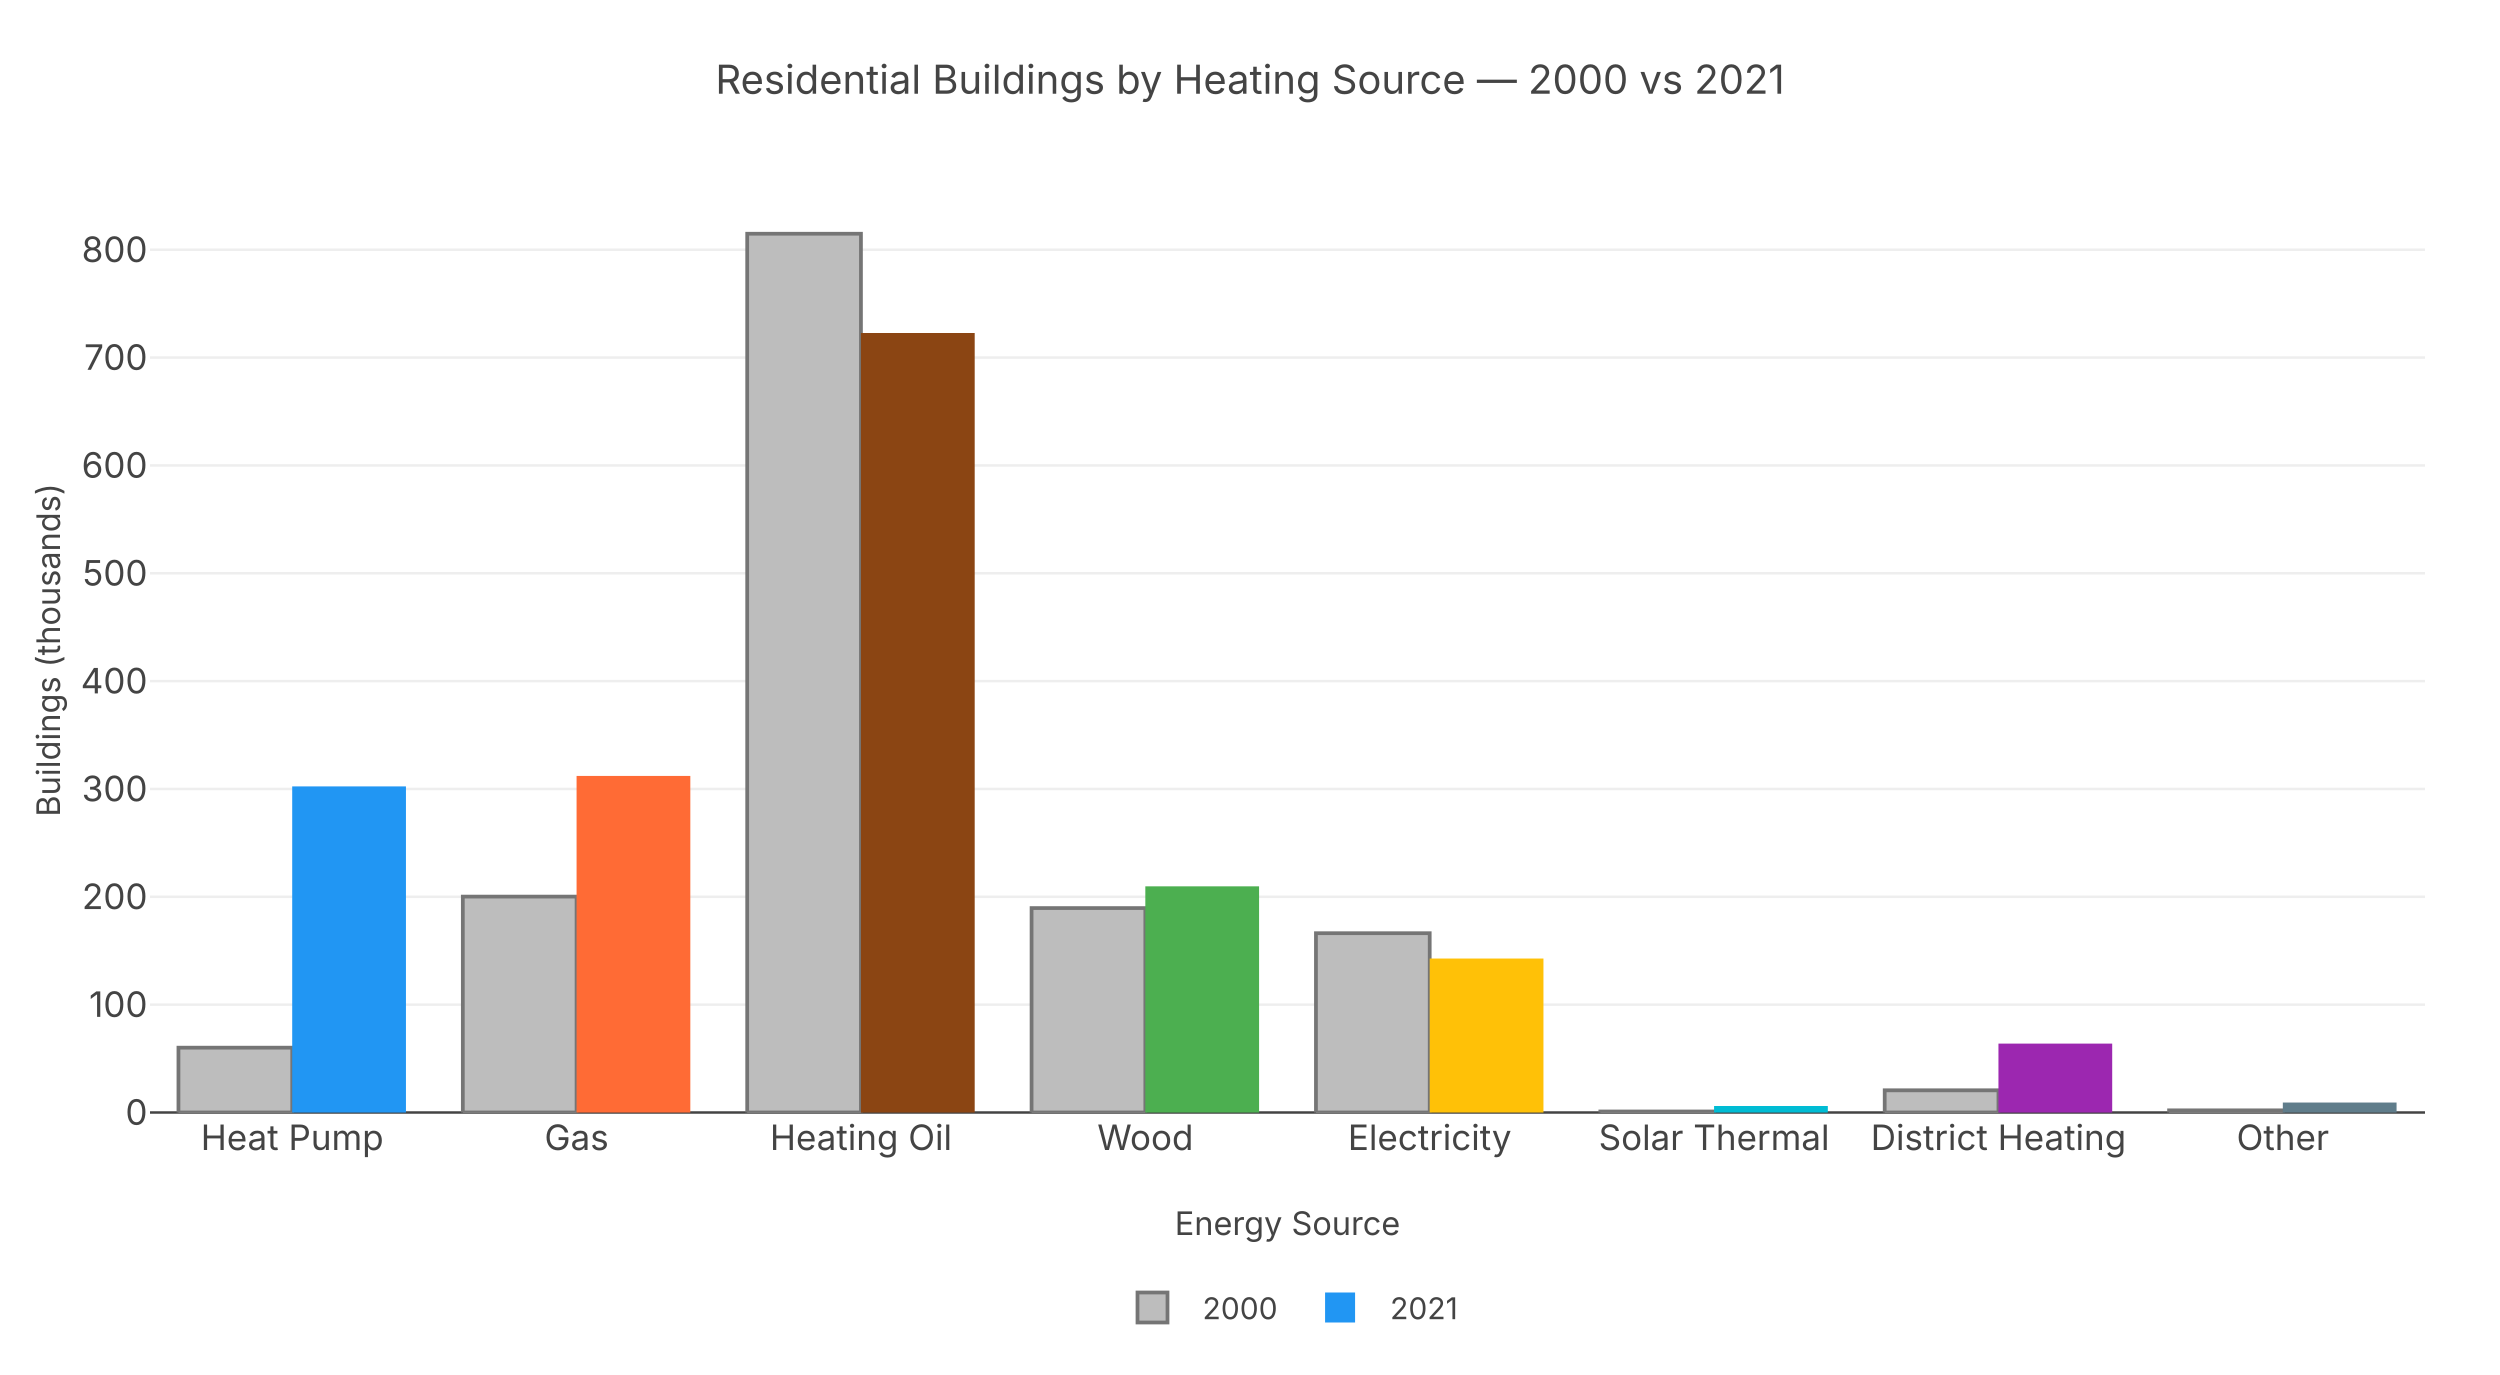
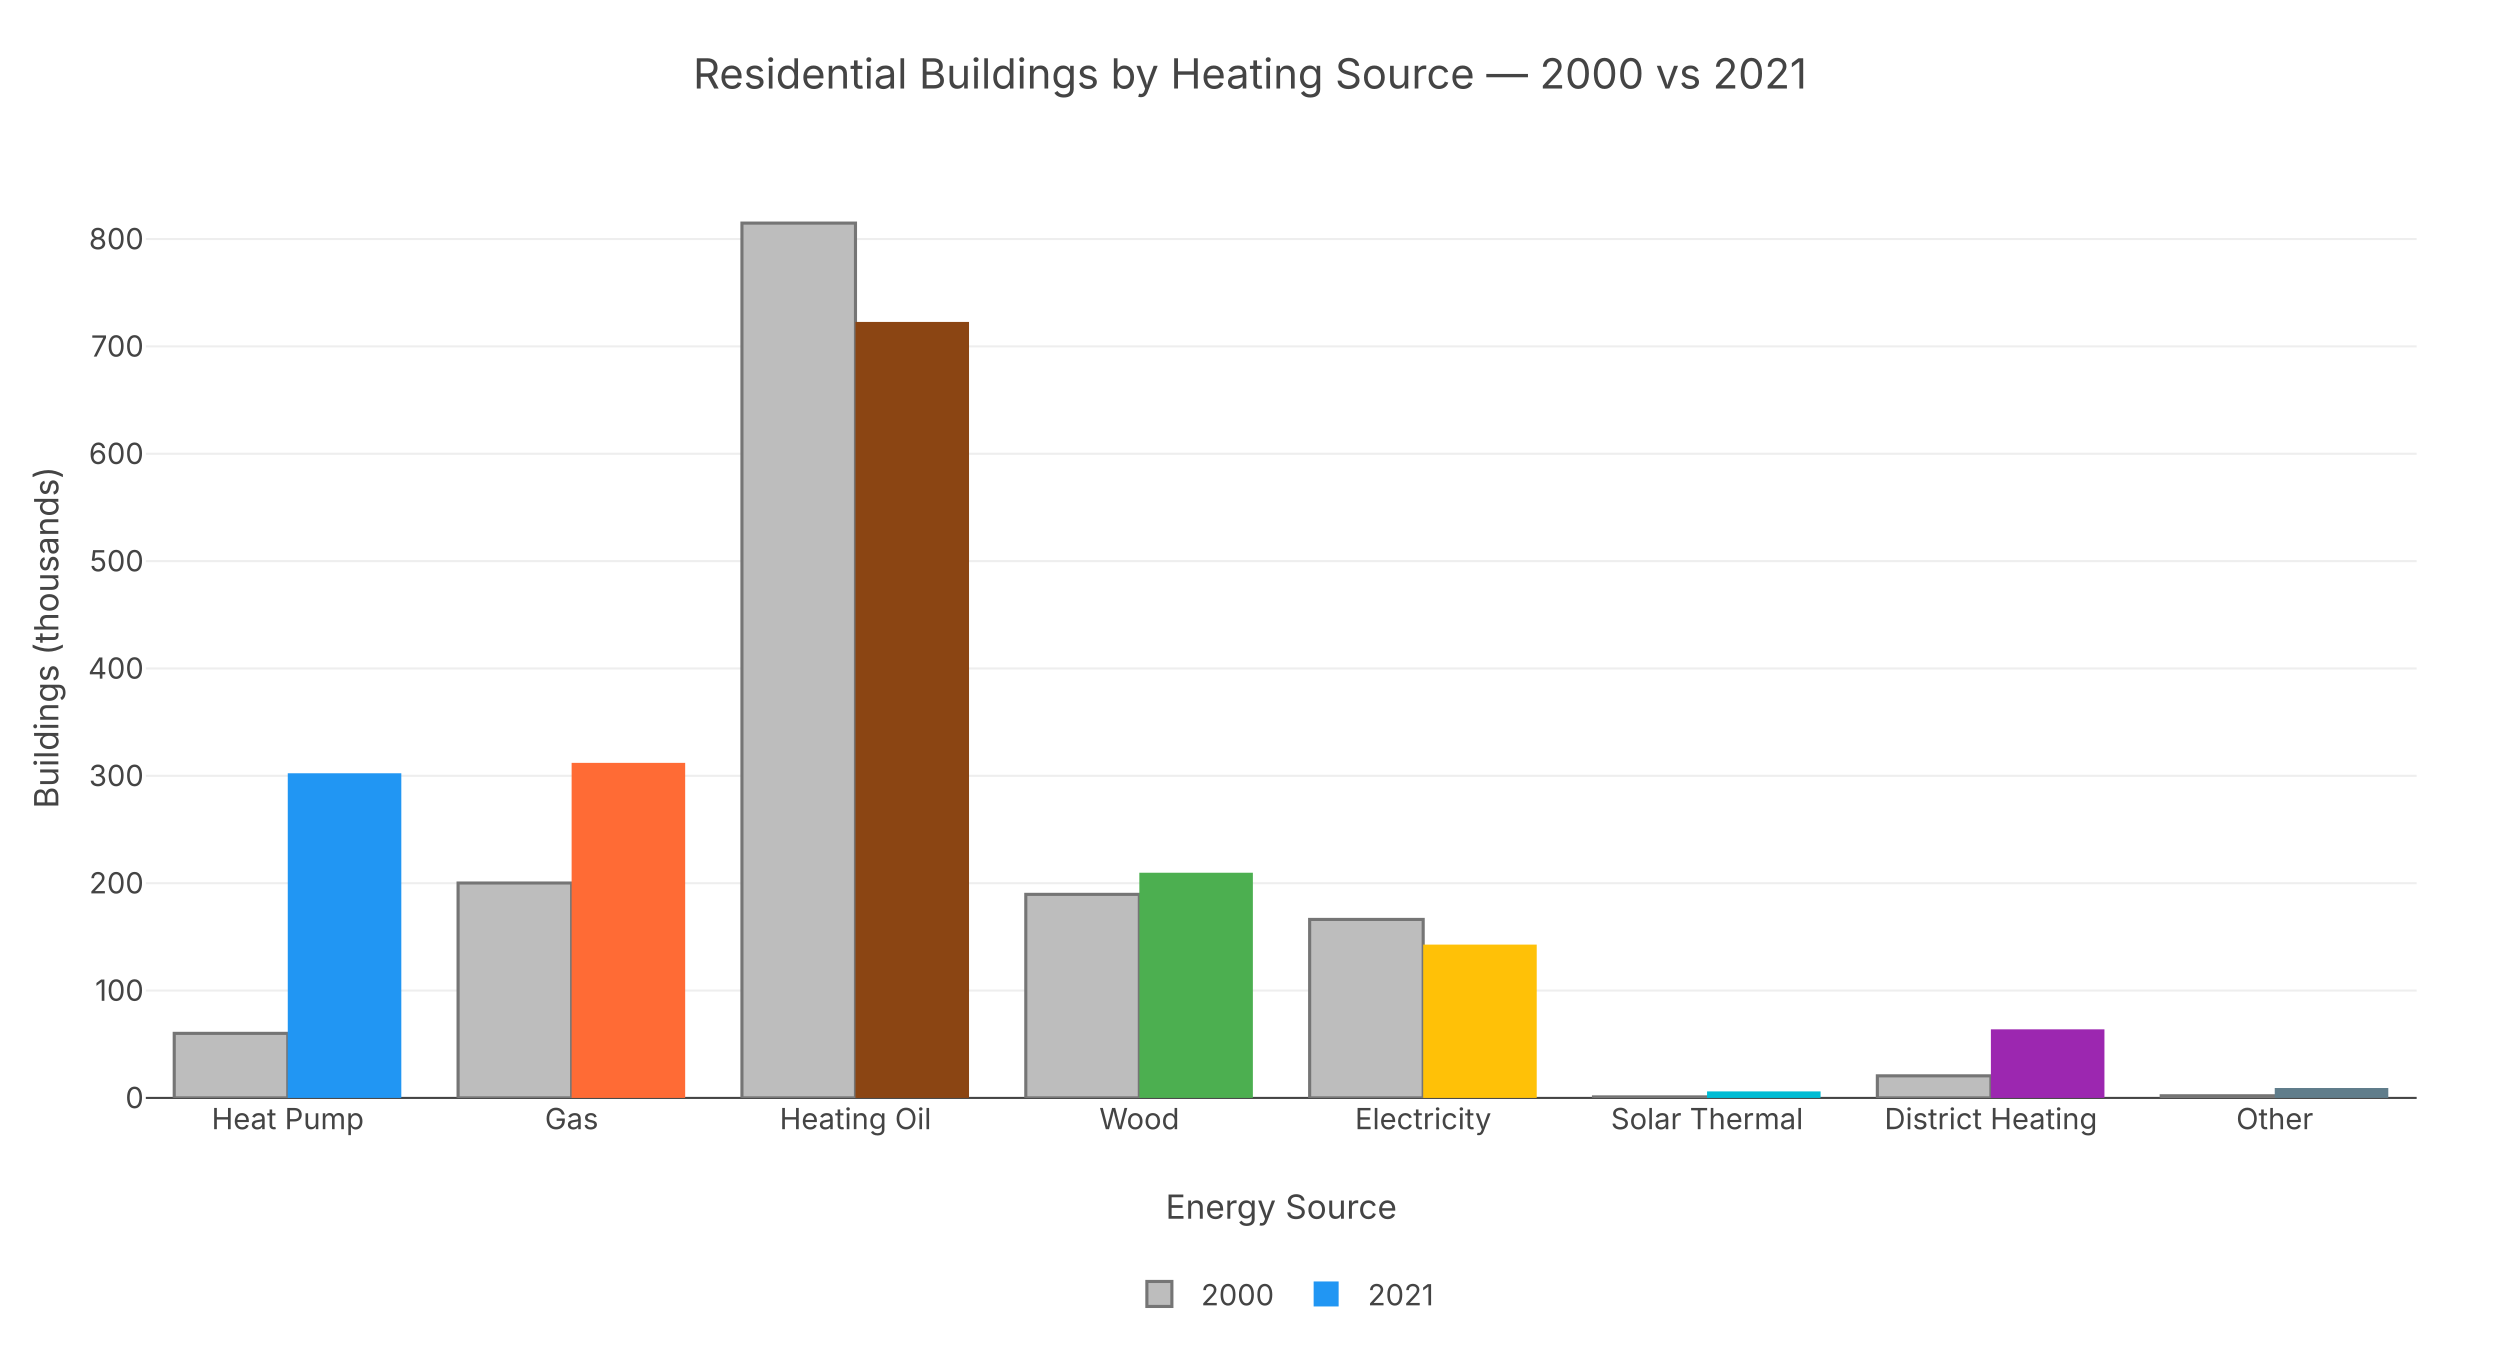
- <svg xmlns="http://www.w3.org/2000/svg" class="main-svg" width="1000" height="550" style="" viewBox="0 0 1000 550">
-   <rect x="0" y="0" width="1000" height="550" style="fill: rgb(255, 255, 255); fill-opacity: 1;" />
-   <defs id="defs-0169d4">
+ <svg xmlns="http://www.w3.org/2000/svg" class="main-svg" width="1200" height="650" style="" viewBox="0 0 1200 650">
+   <rect x="0" y="0" width="1200" height="650" style="fill: rgb(255, 255, 255); fill-opacity: 1;" />
+   <defs id="defs-857bff">
    <g class="clips">
-       <clipPath id="clip0169d4xyplot" class="plotclip">
-         <rect width="910" height="370" />
-       </clipPath>
-       <clipPath class="axesclip" id="clip0169d4x">
-         <rect x="60" y="0" width="910" height="550" />
-       </clipPath>
-       <clipPath class="axesclip" id="clip0169d4y">
-         <rect x="0" y="75" width="1000" height="370" />
-       </clipPath>
-       <clipPath class="axesclip" id="clip0169d4xy">
-         <rect x="60" y="75" width="910" height="370" />
+       <clipPath id="clip857bffxyplot" class="plotclip">
+         <rect width="1090" height="442" />
+       </clipPath>
+       <clipPath class="axesclip" id="clip857bffx">
+         <rect x="70" y="0" width="1090" height="650" />
+       </clipPath>
+       <clipPath class="axesclip" id="clip857bffy">
+         <rect x="0" y="85" width="1200" height="442" />
+       </clipPath>
+       <clipPath class="axesclip" id="clip857bffxy">
+         <rect x="70" y="85" width="1090" height="442" />
      </clipPath>
    </g>
    <g class="gradients" />
    <g class="patterns" />
  </defs>
  <g class="bglayer" />
  <g class="layer-below">
    <g class="imagelayer" />
    <g class="shapelayer" />
  </g>
  <g class="cartesianlayer">
    <g class="subplot xy">
      <g class="layer-subplot">
        <g class="shapelayer" />
        <g class="imagelayer" />
      </g>
      <g class="minor-gridlayer">
        <g class="x" />
        <g class="y" />
      </g>
      <g class="gridlayer">
        <g class="x" />
        <g class="y">
-           <path class="ygrid crisp" transform="translate(0,401.86)" d="M60,0h910" style="stroke: rgb(238, 238, 238); stroke-opacity: 1; stroke-width: 1px;" />
-           <path class="ygrid crisp" transform="translate(0,358.72)" d="M60,0h910" style="stroke: rgb(238, 238, 238); stroke-opacity: 1; stroke-width: 1px;" />
-           <path class="ygrid crisp" transform="translate(0,315.59)" d="M60,0h910" style="stroke: rgb(238, 238, 238); stroke-opacity: 1; stroke-width: 1px;" />
-           <path class="ygrid crisp" transform="translate(0,272.45)" d="M60,0h910" style="stroke: rgb(238, 238, 238); stroke-opacity: 1; stroke-width: 1px;" />
-           <path class="ygrid crisp" transform="translate(0,229.31)" d="M60,0h910" style="stroke: rgb(238, 238, 238); stroke-opacity: 1; stroke-width: 1px;" />
-           <path class="ygrid crisp" transform="translate(0,186.17)" d="M60,0h910" style="stroke: rgb(238, 238, 238); stroke-opacity: 1; stroke-width: 1px;" />
-           <path class="ygrid crisp" transform="translate(0,143.03)" d="M60,0h910" style="stroke: rgb(238, 238, 238); stroke-opacity: 1; stroke-width: 1px;" />
-           <path class="ygrid crisp" transform="translate(0,99.9)" d="M60,0h910" style="stroke: rgb(238, 238, 238); stroke-opacity: 1; stroke-width: 1px;" />
+           <path class="ygrid crisp" transform="translate(0,475.47)" d="M70,0h1090" style="stroke: rgb(238, 238, 238); stroke-opacity: 1; stroke-width: 1px;" />
+           <path class="ygrid crisp" transform="translate(0,423.94)" d="M70,0h1090" style="stroke: rgb(238, 238, 238); stroke-opacity: 1; stroke-width: 1px;" />
+           <path class="ygrid crisp" transform="translate(0,372.4)" d="M70,0h1090" style="stroke: rgb(238, 238, 238); stroke-opacity: 1; stroke-width: 1px;" />
+           <path class="ygrid crisp" transform="translate(0,320.87)" d="M70,0h1090" style="stroke: rgb(238, 238, 238); stroke-opacity: 1; stroke-width: 1px;" />
+           <path class="ygrid crisp" transform="translate(0,269.34)" d="M70,0h1090" style="stroke: rgb(238, 238, 238); stroke-opacity: 1; stroke-width: 1px;" />
+           <path class="ygrid crisp" transform="translate(0,217.81)" d="M70,0h1090" style="stroke: rgb(238, 238, 238); stroke-opacity: 1; stroke-width: 1px;" />
+           <path class="ygrid crisp" transform="translate(0,166.27)" d="M70,0h1090" style="stroke: rgb(238, 238, 238); stroke-opacity: 1; stroke-width: 1px;" />
+           <path class="ygrid crisp" transform="translate(0,114.74)" d="M70,0h1090" style="stroke: rgb(238, 238, 238); stroke-opacity: 1; stroke-width: 1px;" />
        </g>
      </g>
      <g class="zerolinelayer">
-         <path class="yzl zl crisp" transform="translate(0,445)" d="M60,0h910" style="stroke: rgb(68, 68, 68); stroke-opacity: 1; stroke-width: 1px;" />
+         <path class="yzl zl crisp" transform="translate(0,527)" d="M70,0h1090" style="stroke: rgb(68, 68, 68); stroke-opacity: 1; stroke-width: 1px;" />
      </g>
      <g class="layer-between">
        <g class="shapelayer" />
        <g class="imagelayer" />
      </g>
      <path class="xlines-below" />
      <path class="ylines-below" />
      <g class="overlines-below" />
      <g class="xaxislayer-below" />
      <g class="yaxislayer-below" />
      <g class="overaxes-below" />
      <g class="overplot">
-         <g class="xy" transform="translate(60,75)" clip-path="url(#clip0169d4xyplot)">
+         <g class="xy" transform="translate(70,85)" clip-path="url(#clip857bffxyplot)">
          <g class="barlayer mlayer">
            <g class="trace bars" style="opacity: 1;">
              <g class="points">
                <g class="point">
-                   <path d="M11.38,370V344.07H56.88V370Z" style="vector-effect: none; opacity: 1; stroke-width: 1.5px; fill: rgb(189, 189, 189); fill-opacity: 1; stroke: rgb(117, 117, 117); stroke-opacity: 1;" />
-                 </g>
-                 <g class="point">
-                   <path d="M125.13,370V283.64H170.63V370Z" style="vector-effect: none; opacity: 1; stroke-width: 1.5px; fill: rgb(189, 189, 189); fill-opacity: 1; stroke: rgb(117, 117, 117); stroke-opacity: 1;" />
-                 </g>
-                 <g class="point">
-                   <path d="M238.88,370V18.5H284.38V370Z" style="vector-effect: none; opacity: 1; stroke-width: 1.5px; fill: rgb(189, 189, 189); fill-opacity: 1; stroke: rgb(117, 117, 117); stroke-opacity: 1;" />
-                 </g>
-                 <g class="point">
-                   <path d="M352.63,370V288.22H398.13V370Z" style="vector-effect: none; opacity: 1; stroke-width: 1.5px; fill: rgb(189, 189, 189); fill-opacity: 1; stroke: rgb(117, 117, 117); stroke-opacity: 1;" />
-                 </g>
-                 <g class="point">
-                   <path d="M466.38,370V298.28H511.88V370Z" style="vector-effect: none; opacity: 1; stroke-width: 1.5px; fill: rgb(189, 189, 189); fill-opacity: 1; stroke: rgb(117, 117, 117); stroke-opacity: 1;" />
-                 </g>
-                 <g class="point">
-                   <path d="M580.13,370V369.59H625.63V370Z" style="vector-effect: none; opacity: 1; stroke-width: 1.5px; fill: rgb(189, 189, 189); fill-opacity: 1; stroke: rgb(117, 117, 117); stroke-opacity: 1;" />
-                 </g>
-                 <g class="point">
-                   <path d="M693.88,370V361.12H739.38V370Z" style="vector-effect: none; opacity: 1; stroke-width: 1.5px; fill: rgb(189, 189, 189); fill-opacity: 1; stroke: rgb(117, 117, 117); stroke-opacity: 1;" />
-                 </g>
-                 <g class="point">
-                   <path d="M807.63,370V369.13H853.13V370Z" style="vector-effect: none; opacity: 1; stroke-width: 1.5px; fill: rgb(189, 189, 189); fill-opacity: 1; stroke: rgb(117, 117, 117); stroke-opacity: 1;" />
+                   <path d="M13.63,442V411.02H68.13V442Z" style="vector-effect: none; opacity: 1; stroke-width: 1.5px; fill: rgb(189, 189, 189); fill-opacity: 1; stroke: rgb(117, 117, 117); stroke-opacity: 1;" />
+                 </g>
+                 <g class="point">
+                   <path d="M149.88,442V338.84H204.38V442Z" style="vector-effect: none; opacity: 1; stroke-width: 1.5px; fill: rgb(189, 189, 189); fill-opacity: 1; stroke: rgb(117, 117, 117); stroke-opacity: 1;" />
+                 </g>
+                 <g class="point">
+                   <path d="M286.13,442V22.1H340.63V442Z" style="vector-effect: none; opacity: 1; stroke-width: 1.5px; fill: rgb(189, 189, 189); fill-opacity: 1; stroke: rgb(117, 117, 117); stroke-opacity: 1;" />
+                 </g>
+                 <g class="point">
+                   <path d="M422.38,442V344.31H476.88V442Z" style="vector-effect: none; opacity: 1; stroke-width: 1.5px; fill: rgb(189, 189, 189); fill-opacity: 1; stroke: rgb(117, 117, 117); stroke-opacity: 1;" />
+                 </g>
+                 <g class="point">
+                   <path d="M558.63,442V356.33H613.13V442Z" style="vector-effect: none; opacity: 1; stroke-width: 1.5px; fill: rgb(189, 189, 189); fill-opacity: 1; stroke: rgb(117, 117, 117); stroke-opacity: 1;" />
+                 </g>
+                 <g class="point">
+                   <path d="M694.88,442V441.51H749.38V442Z" style="vector-effect: none; opacity: 1; stroke-width: 1.5px; fill: rgb(189, 189, 189); fill-opacity: 1; stroke: rgb(117, 117, 117); stroke-opacity: 1;" />
+                 </g>
+                 <g class="point">
+                   <path d="M831.13,442V431.39H885.63V442Z" style="vector-effect: none; opacity: 1; stroke-width: 1.5px; fill: rgb(189, 189, 189); fill-opacity: 1; stroke: rgb(117, 117, 117); stroke-opacity: 1;" />
+                 </g>
+                 <g class="point">
+                   <path d="M967.38,442V440.96H1021.88V442Z" style="vector-effect: none; opacity: 1; stroke-width: 1.5px; fill: rgb(189, 189, 189); fill-opacity: 1; stroke: rgb(117, 117, 117); stroke-opacity: 1;" />
                </g>
              </g>
            </g>
            <g class="trace bars" style="opacity: 1;">
              <g class="points">
                <g class="point">
-                   <path d="M56.88,370V239.56H102.38V370Z" style="vector-effect: none; opacity: 1; stroke-width: 0px; fill: rgb(33, 150, 243); fill-opacity: 1;" />
-                 </g>
-                 <g class="point">
-                   <path d="M170.63,370V235.37H216.13V370Z" style="vector-effect: none; opacity: 1; stroke-width: 0px; fill: rgb(255, 107, 53); fill-opacity: 1;" />
-                 </g>
-                 <g class="point">
-                   <path d="M284.38,370V58.21H329.88V370Z" style="vector-effect: none; opacity: 1; stroke-width: 0px; fill: rgb(139, 69, 19); fill-opacity: 1;" />
-                 </g>
-                 <g class="point">
-                   <path d="M398.13,370V279.52H443.63V370Z" style="vector-effect: none; opacity: 1; stroke-width: 0px; fill: rgb(76, 175, 80); fill-opacity: 1;" />
-                 </g>
-                 <g class="point">
-                   <path d="M511.88,370V308.4H557.38V370Z" style="vector-effect: none; opacity: 1; stroke-width: 0px; fill: rgb(255, 193, 7); fill-opacity: 1;" />
-                 </g>
-                 <g class="point">
-                   <path d="M625.63,370V367.39H671.13V370Z" style="vector-effect: none; opacity: 1; stroke-width: 0px; fill: rgb(0, 188, 212); fill-opacity: 1;" />
-                 </g>
-                 <g class="point">
-                   <path d="M739.38,370V342.45H784.88V370Z" style="vector-effect: none; opacity: 1; stroke-width: 0px; fill: rgb(156, 39, 176); fill-opacity: 1;" />
-                 </g>
-                 <g class="point">
-                   <path d="M853.13,370V366.01H898.63V370Z" style="vector-effect: none; opacity: 1; stroke-width: 0px; fill: rgb(96, 125, 139); fill-opacity: 1;" />
+                   <path d="M68.13,442V286.18H122.63V442Z" style="vector-effect: none; opacity: 1; stroke-width: 0px; fill: rgb(33, 150, 243); fill-opacity: 1;" />
+                 </g>
+                 <g class="point">
+                   <path d="M204.38,442V281.17H258.88V442Z" style="vector-effect: none; opacity: 1; stroke-width: 0px; fill: rgb(255, 107, 53); fill-opacity: 1;" />
+                 </g>
+                 <g class="point">
+                   <path d="M340.63,442V69.54H395.13V442Z" style="vector-effect: none; opacity: 1; stroke-width: 0px; fill: rgb(139, 69, 19); fill-opacity: 1;" />
+                 </g>
+                 <g class="point">
+                   <path d="M476.88,442V333.91H531.38V442Z" style="vector-effect: none; opacity: 1; stroke-width: 0px; fill: rgb(76, 175, 80); fill-opacity: 1;" />
+                 </g>
+                 <g class="point">
+                   <path d="M613.13,442V368.41H667.63V442Z" style="vector-effect: none; opacity: 1; stroke-width: 0px; fill: rgb(255, 193, 7); fill-opacity: 1;" />
+                 </g>
+                 <g class="point">
+                   <path d="M749.38,442V438.88H803.88V442Z" style="vector-effect: none; opacity: 1; stroke-width: 0px; fill: rgb(0, 188, 212); fill-opacity: 1;" />
+                 </g>
+                 <g class="point">
+                   <path d="M885.63,442V409.09H940.13V442Z" style="vector-effect: none; opacity: 1; stroke-width: 0px; fill: rgb(156, 39, 176); fill-opacity: 1;" />
+                 </g>
+                 <g class="point">
+                   <path d="M1021.88,442V437.23H1076.38V442Z" style="vector-effect: none; opacity: 1; stroke-width: 0px; fill: rgb(96, 125, 139); fill-opacity: 1;" />
                </g>
              </g>
            </g>
          </g>
        </g>
      </g>
      <g class="zerolinelayer-above" />
      <path class="xlines-above crisp" d="M0,0" style="fill: none;" />
      <path class="ylines-above crisp" d="M0,0" style="fill: none;" />
      <g class="overlines-above" />
      <g class="xaxislayer-above">
        <g class="xtick">
-           <text text-anchor="middle" x="0" y="460" transform="translate(116.88,0)" style="font-family: Inter, Helvetica, Arial, sans-serif; font-size: 14px; fill: rgb(68, 68, 68); fill-opacity: 1; white-space: pre;">Heat Pump</text>
-         </g>
-         <g class="xtick">
-           <text text-anchor="middle" x="0" y="460" transform="translate(230.63,0)" style="font-family: Inter, Helvetica, Arial, sans-serif; font-size: 14px; fill: rgb(68, 68, 68); fill-opacity: 1; white-space: pre;">Gas</text>
-         </g>
-         <g class="xtick">
-           <text text-anchor="middle" x="0" y="460" transform="translate(344.38,0)" style="font-family: Inter, Helvetica, Arial, sans-serif; font-size: 14px; fill: rgb(68, 68, 68); fill-opacity: 1; white-space: pre;">Heating Oil</text>
-         </g>
-         <g class="xtick">
-           <text text-anchor="middle" x="0" y="460" transform="translate(458.13,0)" style="font-family: Inter, Helvetica, Arial, sans-serif; font-size: 14px; fill: rgb(68, 68, 68); fill-opacity: 1; white-space: pre;">Wood</text>
-         </g>
-         <g class="xtick">
-           <text text-anchor="middle" x="0" y="460" transform="translate(571.88,0)" style="font-family: Inter, Helvetica, Arial, sans-serif; font-size: 14px; fill: rgb(68, 68, 68); fill-opacity: 1; white-space: pre;">Electricity</text>
-         </g>
-         <g class="xtick">
-           <text text-anchor="middle" x="0" y="460" transform="translate(685.63,0)" style="font-family: Inter, Helvetica, Arial, sans-serif; font-size: 14px; fill: rgb(68, 68, 68); fill-opacity: 1; white-space: pre;">Solar Thermal</text>
-         </g>
-         <g class="xtick">
-           <text text-anchor="middle" x="0" y="460" transform="translate(799.38,0)" style="font-family: Inter, Helvetica, Arial, sans-serif; font-size: 14px; fill: rgb(68, 68, 68); fill-opacity: 1; white-space: pre;">District Heating</text>
-         </g>
-         <g class="xtick">
-           <text text-anchor="middle" x="0" y="460" transform="translate(913.13,0)" style="font-family: Inter, Helvetica, Arial, sans-serif; font-size: 14px; fill: rgb(68, 68, 68); fill-opacity: 1; white-space: pre;">Other</text>
+           <text text-anchor="middle" x="0" y="542" transform="translate(138.13,0)" style="font-family: Inter, Helvetica, Arial, sans-serif; font-size: 14px; fill: rgb(68, 68, 68); fill-opacity: 1; white-space: pre;">Heat Pump</text>
+         </g>
+         <g class="xtick">
+           <text text-anchor="middle" x="0" y="542" transform="translate(274.38,0)" style="font-family: Inter, Helvetica, Arial, sans-serif; font-size: 14px; fill: rgb(68, 68, 68); fill-opacity: 1; white-space: pre;">Gas</text>
+         </g>
+         <g class="xtick">
+           <text text-anchor="middle" x="0" y="542" transform="translate(410.63,0)" style="font-family: Inter, Helvetica, Arial, sans-serif; font-size: 14px; fill: rgb(68, 68, 68); fill-opacity: 1; white-space: pre;">Heating Oil</text>
+         </g>
+         <g class="xtick">
+           <text text-anchor="middle" x="0" y="542" transform="translate(546.88,0)" style="font-family: Inter, Helvetica, Arial, sans-serif; font-size: 14px; fill: rgb(68, 68, 68); fill-opacity: 1; white-space: pre;">Wood</text>
+         </g>
+         <g class="xtick">
+           <text text-anchor="middle" x="0" y="542" transform="translate(683.13,0)" style="font-family: Inter, Helvetica, Arial, sans-serif; font-size: 14px; fill: rgb(68, 68, 68); fill-opacity: 1; white-space: pre;">Electricity</text>
+         </g>
+         <g class="xtick">
+           <text text-anchor="middle" x="0" y="542" transform="translate(819.38,0)" style="font-family: Inter, Helvetica, Arial, sans-serif; font-size: 14px; fill: rgb(68, 68, 68); fill-opacity: 1; white-space: pre;">Solar Thermal</text>
+         </g>
+         <g class="xtick">
+           <text text-anchor="middle" x="0" y="542" transform="translate(955.63,0)" style="font-family: Inter, Helvetica, Arial, sans-serif; font-size: 14px; fill: rgb(68, 68, 68); fill-opacity: 1; white-space: pre;">District Heating</text>
+         </g>
+         <g class="xtick">
+           <text text-anchor="middle" x="0" y="542" transform="translate(1091.88,0)" style="font-family: Inter, Helvetica, Arial, sans-serif; font-size: 14px; fill: rgb(68, 68, 68); fill-opacity: 1; white-space: pre;">Other</text>
        </g>
      </g>
      <g class="yaxislayer-above">
        <g class="ytick">
-           <text text-anchor="end" x="59" y="4.9" transform="translate(0,445)" style="font-family: Inter, Helvetica, Arial, sans-serif; font-size: 14px; fill: rgb(68, 68, 68); fill-opacity: 1; white-space: pre;">0</text>
-         </g>
-         <g class="ytick">
-           <text text-anchor="end" x="59" y="4.9" style="font-family: Inter, Helvetica, Arial, sans-serif; font-size: 14px; fill: rgb(68, 68, 68); fill-opacity: 1; white-space: pre;" transform="translate(0,401.86)">100</text>
-         </g>
-         <g class="ytick">
-           <text text-anchor="end" x="59" y="4.9" style="font-family: Inter, Helvetica, Arial, sans-serif; font-size: 14px; fill: rgb(68, 68, 68); fill-opacity: 1; white-space: pre;" transform="translate(0,358.72)">200</text>
-         </g>
-         <g class="ytick">
-           <text text-anchor="end" x="59" y="4.9" style="font-family: Inter, Helvetica, Arial, sans-serif; font-size: 14px; fill: rgb(68, 68, 68); fill-opacity: 1; white-space: pre;" transform="translate(0,315.59)">300</text>
-         </g>
-         <g class="ytick">
-           <text text-anchor="end" x="59" y="4.9" style="font-family: Inter, Helvetica, Arial, sans-serif; font-size: 14px; fill: rgb(68, 68, 68); fill-opacity: 1; white-space: pre;" transform="translate(0,272.45)">400</text>
-         </g>
-         <g class="ytick">
-           <text text-anchor="end" x="59" y="4.9" style="font-family: Inter, Helvetica, Arial, sans-serif; font-size: 14px; fill: rgb(68, 68, 68); fill-opacity: 1; white-space: pre;" transform="translate(0,229.31)">500</text>
-         </g>
-         <g class="ytick">
-           <text text-anchor="end" x="59" y="4.9" style="font-family: Inter, Helvetica, Arial, sans-serif; font-size: 14px; fill: rgb(68, 68, 68); fill-opacity: 1; white-space: pre;" transform="translate(0,186.17)">600</text>
-         </g>
-         <g class="ytick">
-           <text text-anchor="end" x="59" y="4.9" style="font-family: Inter, Helvetica, Arial, sans-serif; font-size: 14px; fill: rgb(68, 68, 68); fill-opacity: 1; white-space: pre;" transform="translate(0,143.03)">700</text>
-         </g>
-         <g class="ytick">
-           <text text-anchor="end" x="59" y="4.9" style="font-family: Inter, Helvetica, Arial, sans-serif; font-size: 14px; fill: rgb(68, 68, 68); fill-opacity: 1; white-space: pre;" transform="translate(0,99.9)">800</text>
+           <text text-anchor="end" x="69" y="4.9" transform="translate(0,527)" style="font-family: Inter, Helvetica, Arial, sans-serif; font-size: 14px; fill: rgb(68, 68, 68); fill-opacity: 1; white-space: pre;">0</text>
+         </g>
+         <g class="ytick">
+           <text text-anchor="end" x="69" y="4.9" style="font-family: Inter, Helvetica, Arial, sans-serif; font-size: 14px; fill: rgb(68, 68, 68); fill-opacity: 1; white-space: pre;" transform="translate(0,475.47)">100</text>
+         </g>
+         <g class="ytick">
+           <text text-anchor="end" x="69" y="4.9" style="font-family: Inter, Helvetica, Arial, sans-serif; font-size: 14px; fill: rgb(68, 68, 68); fill-opacity: 1; white-space: pre;" transform="translate(0,423.94)">200</text>
+         </g>
+         <g class="ytick">
+           <text text-anchor="end" x="69" y="4.9" style="font-family: Inter, Helvetica, Arial, sans-serif; font-size: 14px; fill: rgb(68, 68, 68); fill-opacity: 1; white-space: pre;" transform="translate(0,372.4)">300</text>
+         </g>
+         <g class="ytick">
+           <text text-anchor="end" x="69" y="4.9" style="font-family: Inter, Helvetica, Arial, sans-serif; font-size: 14px; fill: rgb(68, 68, 68); fill-opacity: 1; white-space: pre;" transform="translate(0,320.87)">400</text>
+         </g>
+         <g class="ytick">
+           <text text-anchor="end" x="69" y="4.9" style="font-family: Inter, Helvetica, Arial, sans-serif; font-size: 14px; fill: rgb(68, 68, 68); fill-opacity: 1; white-space: pre;" transform="translate(0,269.34)">500</text>
+         </g>
+         <g class="ytick">
+           <text text-anchor="end" x="69" y="4.9" style="font-family: Inter, Helvetica, Arial, sans-serif; font-size: 14px; fill: rgb(68, 68, 68); fill-opacity: 1; white-space: pre;" transform="translate(0,217.81)">600</text>
+         </g>
+         <g class="ytick">
+           <text text-anchor="end" x="69" y="4.9" style="font-family: Inter, Helvetica, Arial, sans-serif; font-size: 14px; fill: rgb(68, 68, 68); fill-opacity: 1; white-space: pre;" transform="translate(0,166.27)">700</text>
+         </g>
+         <g class="ytick">
+           <text text-anchor="end" x="69" y="4.9" style="font-family: Inter, Helvetica, Arial, sans-serif; font-size: 14px; fill: rgb(68, 68, 68); fill-opacity: 1; white-space: pre;" transform="translate(0,114.74)">800</text>
        </g>
      </g>
      <g class="overaxes-above" />
    </g>
  </g>
  <g class="polarlayer" />
  <g class="smithlayer" />
  <g class="ternarylayer" />
  <g class="geolayer" />
  <g class="funnelarealayer" />
  <g class="pielayer" />
  <g class="iciclelayer" />
  <g class="treemaplayer" />
  <g class="sunburstlayer" />
  <g class="glimages" />
-   <defs id="topdefs-0169d4">
+   <defs id="topdefs-857bff">
    <g class="clips" />
-     <clipPath id="legend0169d4">
-       <rect width="148" height="29" x="0" y="0" />
+     <clipPath id="legend857bff">
+       <rect width="157" height="32" x="0" y="0" />
    </clipPath>
  </defs>
  <g class="layer-above">
    <g class="imagelayer" />
    <g class="shapelayer" />
  </g>
  <g class="infolayer">
-     <g class="legend" pointer-events="all" transform="translate(441,508.5)">
-       <rect class="bg" shape-rendering="crispEdges" style="stroke: rgb(68, 68, 68); stroke-opacity: 1; fill: rgb(255, 255, 255); fill-opacity: 1; stroke-width: 0px;" width="148" height="29" x="0" y="0" />
-       <g class="scrollbox" transform="" clip-path="url(#legend0169d4)">
+     <g class="legend" pointer-events="all" transform="translate(536.5,605.5)">
+       <rect class="bg" shape-rendering="crispEdges" style="stroke: rgb(68, 68, 68); stroke-opacity: 1; fill: rgb(255, 255, 255); fill-opacity: 1; stroke-width: 0px;" width="157" height="32" x="0" y="0" />
+       <g class="scrollbox" transform="" clip-path="url(#legend857bff)">
        <g class="groups">
-           <g class="traces" transform="translate(0,14.5)" style="opacity: 1;">
-             <text class="legendtext" text-anchor="start" x="40" y="4.68" style="font-family: Inter, Helvetica, Arial, sans-serif; font-size: 12px; fill: rgb(68, 68, 68); fill-opacity: 1; white-space: pre;">2000</text>
+           <g class="traces" transform="translate(0,15.6)" style="opacity: 1;">
+             <text class="legendtext" text-anchor="start" x="40" y="5.46" style="font-family: Inter, Helvetica, Arial, sans-serif; font-size: 14px; fill: rgb(68, 68, 68); fill-opacity: 1; white-space: pre;">2000</text>
            <g class="layers" style="opacity: 1;">
              <g class="legendfill" />
              <g class="legendlines" />
              <g class="legendsymbols">
                <g class="legendpoints">
                  <path class="legendundefined" d="M6,6H-6V-6H6Z" transform="translate(20,0)" style="stroke-width: 1.5px; fill: rgb(189, 189, 189); fill-opacity: 1; stroke: rgb(117, 117, 117); stroke-opacity: 1;" />
                </g>
              </g>
            </g>
-             <rect class="legendtoggle" x="0" y="-9.5" width="72.531" height="19" style="fill: rgb(0, 0, 0); fill-opacity: 0;" />
+             <rect class="legendtoggle" x="0" y="-10.6" width="77.547" height="21.2" style="fill: rgb(0, 0, 0); fill-opacity: 0;" />
          </g>
-           <g class="traces" transform="translate(75.03125,14.5)" style="opacity: 1;">
-             <text class="legendtext" text-anchor="start" x="40" y="4.68" style="font-family: Inter, Helvetica, Arial, sans-serif; font-size: 12px; fill: rgb(68, 68, 68); fill-opacity: 1; white-space: pre;">2021</text>
+           <g class="traces" transform="translate(80.04688,15.6)" style="opacity: 1;">
+             <text class="legendtext" text-anchor="start" x="40" y="5.46" style="font-family: Inter, Helvetica, Arial, sans-serif; font-size: 14px; fill: rgb(68, 68, 68); fill-opacity: 1; white-space: pre;">2021</text>
            <g class="layers" style="opacity: 1;">
              <g class="legendfill" />
              <g class="legendlines" />
              <g class="legendsymbols">
                <g class="legendpoints">
                  <path class="legendundefined" d="M6,6H-6V-6H6Z" transform="translate(20,0)" style="stroke-width: 0px; fill: rgb(33, 150, 243); fill-opacity: 1;" />
                </g>
              </g>
            </g>
-             <rect class="legendtoggle" x="0" y="-9.5" width="69.594" height="19" style="fill: rgb(0, 0, 0); fill-opacity: 0;" />
+             <rect class="legendtoggle" x="0" y="-10.6" width="74.109" height="21.2" style="fill: rgb(0, 0, 0); fill-opacity: 0;" />
          </g>
        </g>
      </g>
      <rect class="scrollbar" rx="20" ry="3" width="0" height="0" style="fill: rgb(128, 139, 164); fill-opacity: 1;" x="0" y="0" />
    </g>
    <g class="g-gtitle">
-       <text class="gtitle" x="500" y="37.5" text-anchor="middle" dy="0em" style="opacity: 1; font-family: Inter, Helvetica, Arial, sans-serif; font-size: 16px; fill: rgb(68, 68, 68); fill-opacity: 1; white-space: pre;">Residential Buildings by Heating Source — 2000 vs 2021</text>
+       <text class="gtitle" x="600" y="42.5" text-anchor="middle" dy="0em" style="opacity: 1; font-family: Inter, Helvetica, Arial, sans-serif; font-size: 20px; fill: rgb(68, 68, 68); fill-opacity: 1; white-space: pre;">Residential Buildings by Heating Source — 2000 vs 2021</text>
    </g>
    <g class="g-xtitle">
-       <text class="xtitle" x="515" y="494" text-anchor="middle" style="opacity: 1; font-family: Inter, Helvetica, Arial, sans-serif; font-size: 13px; fill: rgb(68, 68, 68); fill-opacity: 1; white-space: pre;">Energy Source</text>
+       <text class="xtitle" x="615" y="585" text-anchor="middle" style="opacity: 1; font-family: Inter, Helvetica, Arial, sans-serif; font-size: 16px; fill: rgb(68, 68, 68); fill-opacity: 1; white-space: pre;">Energy Source</text>
    </g>
    <g class="g-ytitle">
-       <text class="ytitle" transform="rotate(-90,24,260)" x="24" y="260" text-anchor="middle" style="opacity: 1; font-family: Inter, Helvetica, Arial, sans-serif; font-size: 13px; fill: rgb(68, 68, 68); fill-opacity: 1; white-space: pre;">Buildings (thousands)</text>
+       <text class="ytitle" transform="rotate(-90,28,306)" x="28" y="306" text-anchor="middle" style="opacity: 1; font-family: Inter, Helvetica, Arial, sans-serif; font-size: 16px; fill: rgb(68, 68, 68); fill-opacity: 1; white-space: pre;">Buildings (thousands)</text>
    </g>
  </g>
</svg>
